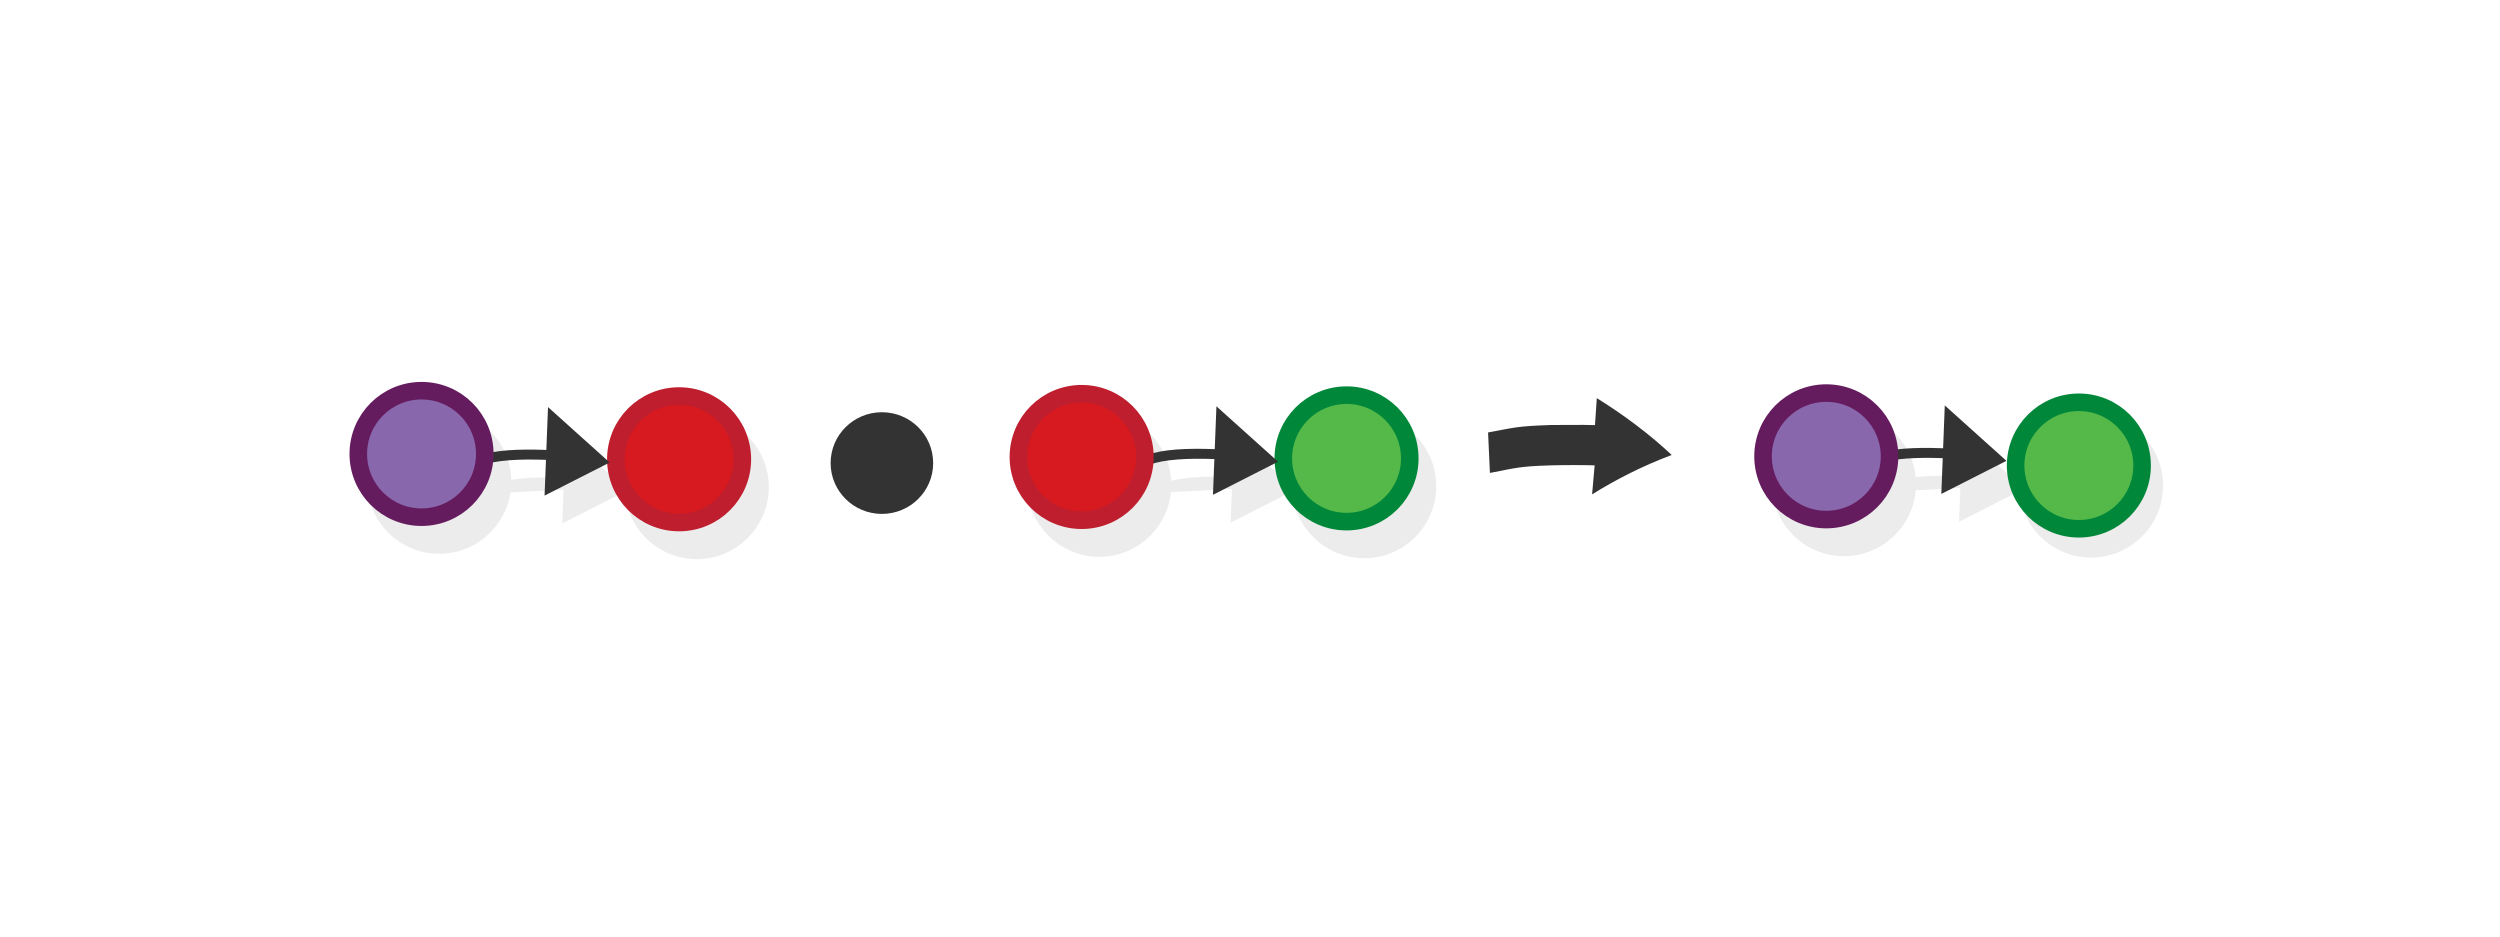
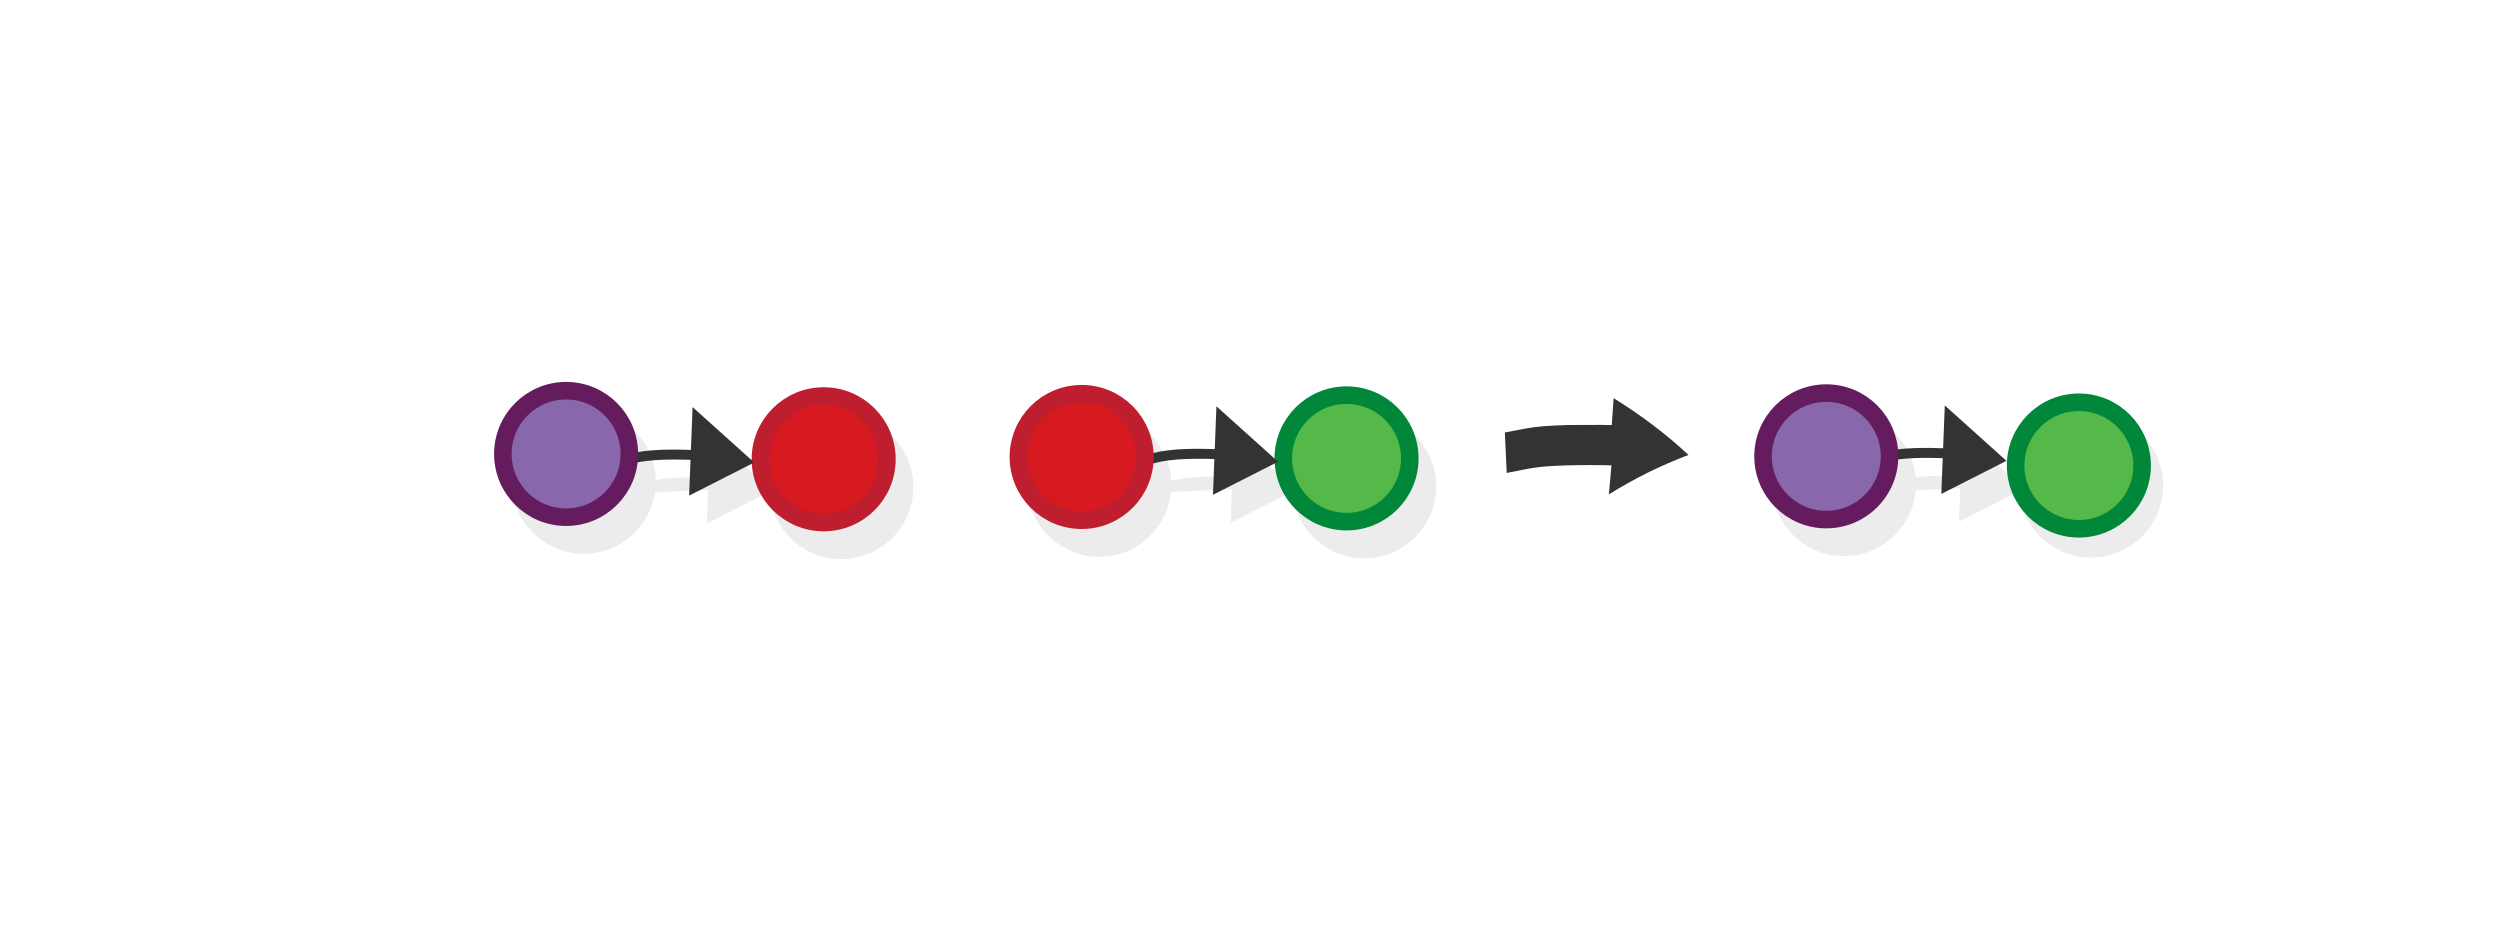
<svg xmlns="http://www.w3.org/2000/svg" viewBox="0 0 595.3 223" version="1.1" id="svg290" width="595.3" height="223">
  <defs id="defs294">
    </defs>
-   <g id="g4-8" transform="matrix(1.117951,0,0,1.117951,-188.7807,313.1423)" style="fill:#ececec;stroke:#ececec">
-     <circle fill="#d71920" stroke="#be1e2d" stroke-width="3.742" stroke-miterlimit="10" cx="317.274" cy="-176.353" r="13.471" id="circle85893-4" style="fill:#ececec;stroke:#ececec" />
+   <g id="g4-8" transform="matrix(1.117951,0,0,1.117951,-154.3571,313.1423)" style="fill:#ececec;stroke:#ececec">
+     <circle stroke-miterlimit="10" cx="317.274" cy="-176.353" r="13.471" id="circle85893-4" style="fill:#ececec;stroke:#ececec;stroke-width:3.742;stroke-miterlimit:10" />
    <g style="display:inline;fill:#ececec;stroke:#ececec;stroke-width:6.389;stroke-miterlimit:10;stroke-dasharray:none;stroke-opacity:1" id="g1482-7-0-7-1-1-7-3-5-2-8-4-8-6-7" transform="matrix(0.1303721,-0.02390331,0.04365539,0.231438,414.2376,-307.4708)">
      <g id="g25985-4-8-4-24" style="fill:#ececec;stroke:#ececec;stroke-opacity:1" transform="translate(-259.1341,-58.99629)">
        <path style="fill:#ececec;fill-opacity:1;stroke:#ececec;stroke-width:30.028;stroke-linecap:butt;stroke-linejoin:miter;stroke-dasharray:none;stroke-opacity:1" d="m -842.343,523.474 14.418,-35.426 36.643,26.903 z" id="path3233-5-4-8-4-4-1-3-3-3-0" />
        <path style="fill:#ececec;stroke:#ececec;stroke-width:9.112;stroke-opacity:1;paint-order:markers fill stroke" id="path1480-1-3-3-3-9-1-6-0-7-2-0-1-3-6" d="m -973.944,504.178 c 34.406,-11.443 140.78,4.08 203.326,14.777" />
      </g>
    </g>
-     <circle fill="#8967ac" stroke="#651c5f" stroke-width="3.742" stroke-miterlimit="10" cx="262.415" cy="-177.489" r="13.471" id="circle85883-2" style="fill:#ececec;stroke:#ececec" />
+     <circle stroke-miterlimit="10" cx="262.415" cy="-177.489" r="13.471" id="circle85883-2" style="fill:#ececec;stroke:#ececec;stroke-width:3.742;stroke-miterlimit:10" />
  </g>
  <g id="g5-9" transform="matrix(1.117951,0,0,1.117951,-139.5686,314.8393)" style="fill:#ececec;stroke:#ececec">
    <circle fill="#54b948" stroke="#00873a" stroke-width="3.742" stroke-miterlimit="10" cx="415.417" cy="-178.06" r="13.471" id="circle85885-9" style="fill:#ececec;stroke:#ececec" />
    <g style="display:inline;fill:#ececec;stroke:#ececec;stroke-width:6.389;stroke-miterlimit:10;stroke-dasharray:none;stroke-opacity:1" id="g1482-7-0-7-1-1-7-3-5-2-8-4-8-6-1-0" transform="matrix(0.1303721,-0.02390331,0.04365539,0.231438,512.5865,-309.1561)">
      <g id="g25985-4-8-4-2-81" style="fill:#ececec;stroke:#ececec;stroke-opacity:1" transform="translate(-259.1341,-58.99629)">
        <path style="fill:#ececec;fill-opacity:1;stroke:#ececec;stroke-width:30.028;stroke-linecap:butt;stroke-linejoin:miter;stroke-dasharray:none;stroke-opacity:1" d="m -842.343,523.474 14.418,-35.426 36.643,26.903 z" id="path3233-5-4-8-4-4-1-3-3-3-8-3" />
        <path style="fill:#ececec;stroke:#ececec;stroke-width:9.112;stroke-opacity:1;paint-order:markers fill stroke" id="path1480-1-3-3-3-9-1-6-0-7-2-0-1-3-9-1" d="m -973.944,504.178 c 34.406,-11.443 140.78,4.08 203.326,14.777" />
      </g>
    </g>
    <circle fill="#d71920" stroke="#be1e2d" stroke-width="3.742" stroke-miterlimit="10" cx="358.996" cy="-178.361" r="13.471" id="circle85879-1" style="fill:#ececec;stroke:#ececec" />
  </g>
  <g id="g7-5-9" transform="matrix(1.117951,0,0,1.117951,-82.02515,313.4201)" style="fill:#ececec;stroke:#ececec">
    <circle fill="#39bced" stroke="#008dd2" stroke-width="3.742" stroke-miterlimit="10" cx="518.765" cy="-176.929" r="13.471" id="circle85877-0-6" style="fill:#ececec;stroke:#ececec" />
    <g style="display:inline;fill:#ececec;stroke:#ececec;stroke-width:6.389;stroke-miterlimit:10;stroke-dasharray:none;stroke-opacity:1" id="g1482-7-0-7-1-1-7-3-5-2-8-4-8-6-1-6-6-9" transform="matrix(0.1303721,-0.02390331,0.04365539,0.231438,616.2526,-308.0755)">
      <g id="g25985-4-8-4-2-8-4-3" style="fill:#ececec;stroke:#ececec;stroke-opacity:1" transform="translate(-259.1341,-58.99629)">
        <path style="fill:#ececec;fill-opacity:1;stroke:#ececec;stroke-width:30.028;stroke-linecap:butt;stroke-linejoin:miter;stroke-dasharray:none;stroke-opacity:1" d="m -842.343,523.474 14.418,-35.426 36.643,26.903 z" id="path3233-5-4-8-4-4-1-3-3-3-8-0-6-3" />
        <path style="fill:#ececec;stroke:#ececec;stroke-width:9.112;stroke-opacity:1;paint-order:markers fill stroke" id="path1480-1-3-3-3-9-1-6-0-7-2-0-1-3-9-2-2-8" d="m -973.944,504.178 c 34.406,-11.443 140.78,4.08 203.326,14.777" />
      </g>
    </g>
    <circle fill="#8967ac" stroke="#651c5f" stroke-width="3.742" stroke-miterlimit="10" cx="466.13" cy="-177.23" r="13.471" id="circle85883-8-0" style="fill:#ececec;stroke:#ececec" />
  </g>
-   <path d="m 354.339,102.975 c 6.392,-1.17 6.667,-1.484 14.866,-1.769 2.418,-0.007 8.312,-0.068 9.71,0.004 l 0.881,0.015 0.435,-6.423 c 6.519,4.054 12.525,8.558 17.836,13.534 -6.758,2.541 -13.133,5.742 -18.959,9.388 l 0.609,-6.916 -0.881,-0.015 c -1.399,-0.073 -7.223,-0.058 -9.598,0.022 -7.642,0.236 -8.18,0.605 -14.46,1.8 z" fill="#e90909" stroke-width="0.629" id="path1881-4" style="fill:#333333" />
-   <ellipse style="fill:#333333;fill-rule:evenodd;stroke-width:1.819" id="path357-4-0" cx="209.997" cy="110.265" rx="12.209" ry="12.106" />
-   <g id="g4" transform="matrix(1.117951,0,0,1.117951,-192.9897,306.5166)">
-     <circle fill="#d71920" stroke="#be1e2d" stroke-width="3.742" stroke-miterlimit="10" cx="317.274" cy="-176.353" r="13.471" id="circle85893" />
+   <path d="m 358.339,102.975 c 6.392,-1.17 6.667,-1.484 14.866,-1.769 2.418,-0.007 8.312,-0.068 9.71,0.004 l 0.881,0.015 0.435,-6.423 c 6.519,4.054 12.525,8.558 17.836,13.534 -6.758,2.541 -13.133,5.742 -18.959,9.388 l 0.609,-6.916 -0.881,-0.015 c -1.399,-0.073 -7.223,-0.058 -9.598,0.022 -7.642,0.236 -8.18,0.605 -14.46,1.8 z" id="path1881-4" style="fill:#333333;stroke-width:0.629" />
+   <g id="g4" transform="matrix(1.117951,0,0,1.117951,-158.5661,306.5166)">
+     <circle stroke-miterlimit="10" cx="317.274" cy="-176.353" r="13.471" id="circle85893" style="fill:#d71920;stroke:#be1e2d;stroke-width:3.742;stroke-miterlimit:10" />
    <g style="display:inline;fill:#dddddd;stroke:#333333;stroke-width:6.389;stroke-miterlimit:10;stroke-dasharray:none;stroke-opacity:1" id="g1482-7-0-7-1-1-7-3-5-2-8-4-8-6" transform="matrix(0.1303721,-0.02390331,0.04365539,0.231438,414.2376,-307.4708)">
      <g id="g25985-4-8-4" style="stroke:#333333;stroke-opacity:1" transform="translate(-259.1341,-58.99629)">
        <path style="fill:#838383;fill-opacity:1;stroke:#333333;stroke-width:30.028;stroke-linecap:butt;stroke-linejoin:miter;stroke-dasharray:none;stroke-opacity:1" d="m -842.343,523.474 14.418,-35.426 36.643,26.903 z" id="path3233-5-4-8-4-4-1-3-3-3" />
        <path style="fill:none;stroke:#333333;stroke-width:9.112;stroke-opacity:1;paint-order:markers fill stroke" id="path1480-1-3-3-3-9-1-6-0-7-2-0-1-3" d="m -973.944,504.178 c 34.406,-11.443 140.78,4.08 203.326,14.777" />
      </g>
    </g>
-     <circle fill="#8967ac" stroke="#651c5f" stroke-width="3.742" stroke-miterlimit="10" cx="262.415" cy="-177.489" r="13.471" id="circle85883" />
+     <circle stroke-miterlimit="10" cx="262.415" cy="-177.489" r="13.471" id="circle85883" style="fill:#8967ac;stroke:#651c5f;stroke-width:3.742;stroke-miterlimit:10" />
  </g>
  <g id="g5" transform="matrix(1.117951,0,0,1.117951,-143.7776,308.2136)">
    <circle fill="#54b948" stroke="#00873a" stroke-width="3.742" stroke-miterlimit="10" cx="415.417" cy="-178.06" r="13.471" id="circle85885" />
    <g style="display:inline;fill:#dddddd;stroke:#333333;stroke-width:6.389;stroke-miterlimit:10;stroke-dasharray:none;stroke-opacity:1" id="g1482-7-0-7-1-1-7-3-5-2-8-4-8-6-1" transform="matrix(0.1303721,-0.02390331,0.04365539,0.231438,512.5865,-309.1561)">
      <g id="g25985-4-8-4-2" style="stroke:#333333;stroke-opacity:1" transform="translate(-259.1341,-58.99629)">
        <path style="fill:#838383;fill-opacity:1;stroke:#333333;stroke-width:30.028;stroke-linecap:butt;stroke-linejoin:miter;stroke-dasharray:none;stroke-opacity:1" d="m -842.343,523.474 14.418,-35.426 36.643,26.903 z" id="path3233-5-4-8-4-4-1-3-3-3-8" />
        <path style="fill:none;stroke:#333333;stroke-width:9.112;stroke-opacity:1;paint-order:markers fill stroke" id="path1480-1-3-3-3-9-1-6-0-7-2-0-1-3-9" d="m -973.944,504.178 c 34.406,-11.443 140.78,4.08 203.326,14.777" />
      </g>
    </g>
    <circle fill="#d71920" stroke="#be1e2d" stroke-width="3.742" stroke-miterlimit="10" cx="358.996" cy="-178.361" r="13.471" id="circle85879" />
  </g>
  <g id="g7-5" transform="matrix(1.117951,0,0,1.117951,-86.23414,306.7944)">
    <g style="display:inline;fill:#dddddd;stroke:#333333;stroke-width:6.389;stroke-miterlimit:10;stroke-dasharray:none;stroke-opacity:1" id="g1482-7-0-7-1-1-7-3-5-2-8-4-8-6-1-6-6" transform="matrix(0.1303721,-0.02390331,0.04365539,0.231438,616.2526,-308.0755)">
      <g id="g25985-4-8-4-2-8-4" style="stroke:#333333;stroke-opacity:1" transform="translate(-259.1341,-58.99629)">
        <path style="fill:#838383;fill-opacity:1;stroke:#333333;stroke-width:30.028;stroke-linecap:butt;stroke-linejoin:miter;stroke-dasharray:none;stroke-opacity:1" d="m -842.343,523.474 14.418,-35.426 36.643,26.903 z" id="path3233-5-4-8-4-4-1-3-3-3-8-0-6" />
        <path style="fill:none;stroke:#333333;stroke-width:9.112;stroke-opacity:1;paint-order:markers fill stroke" id="path1480-1-3-3-3-9-1-6-0-7-2-0-1-3-9-2-2" d="m -973.944,504.178 c 34.406,-11.443 140.78,4.08 203.326,14.777" />
      </g>
    </g>
    <circle fill="#8967ac" stroke="#651c5f" stroke-width="3.742" stroke-miterlimit="10" cx="466.13" cy="-177.23" r="13.471" id="circle85883-8" />
    <circle fill="#54b948" stroke="#00873a" stroke-width="3.742" stroke-miterlimit="10" cx="519.928" cy="-175.271" r="13.471" id="circle85885-7" />
  </g>
</svg>
